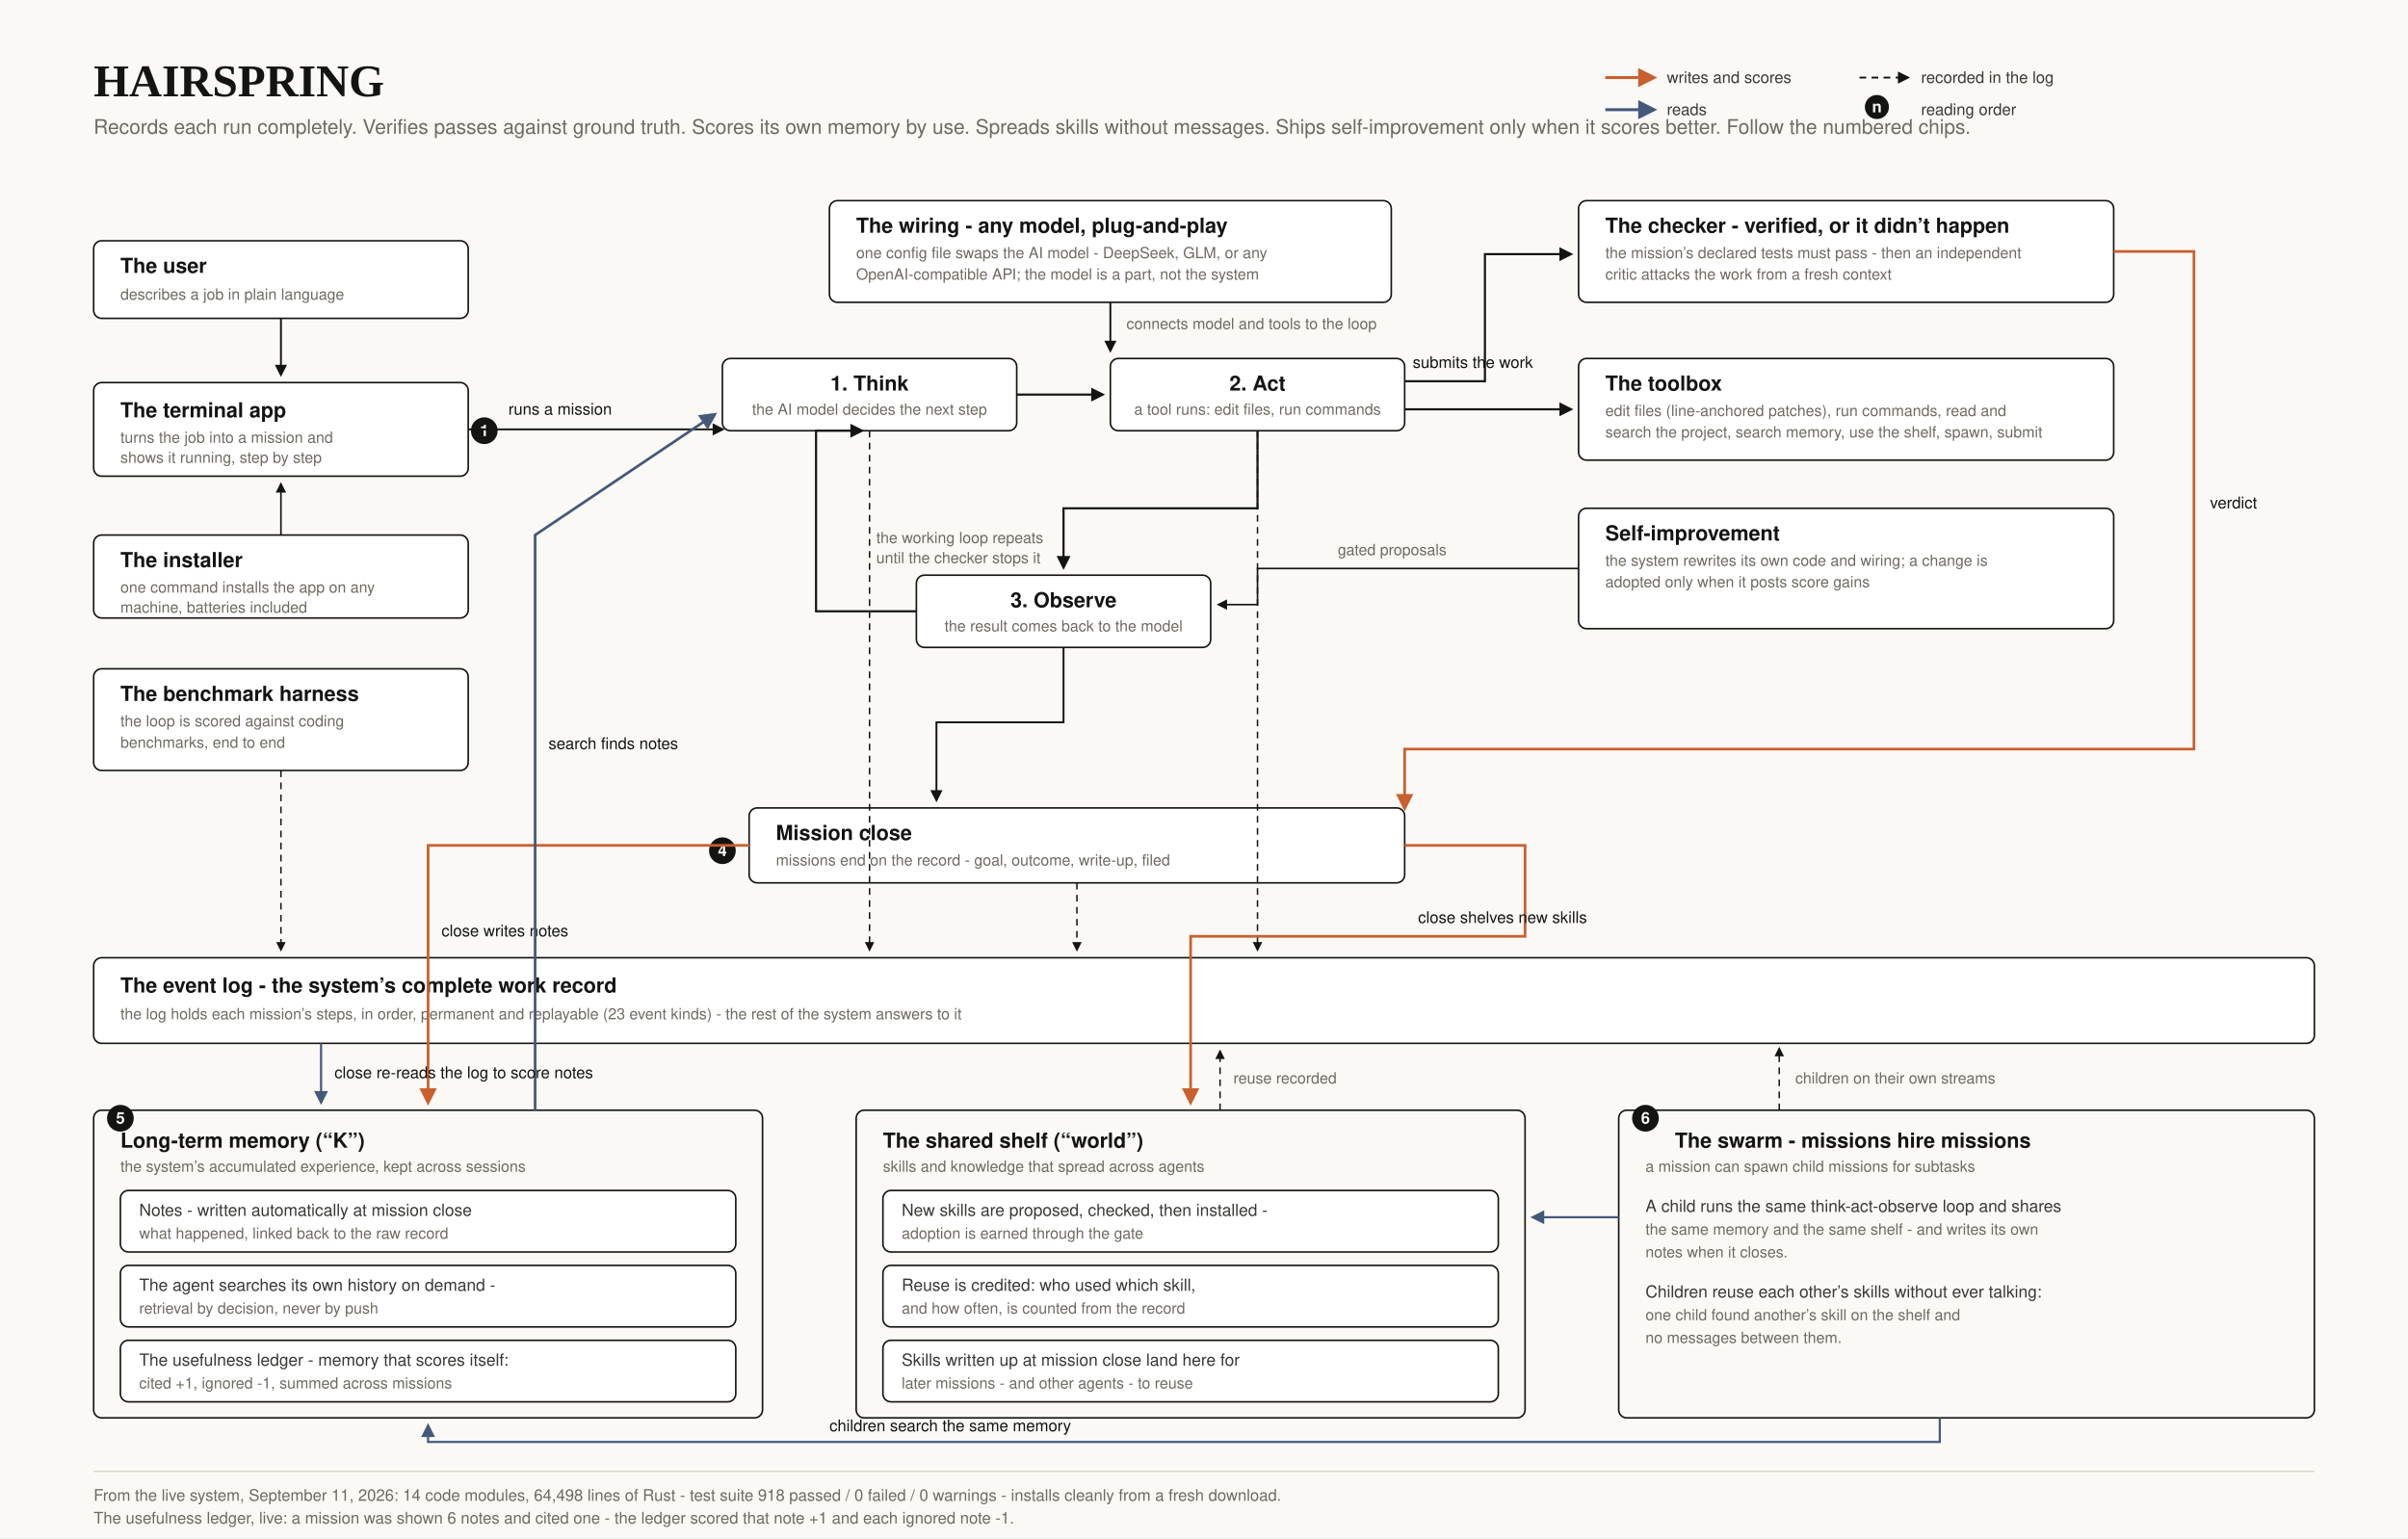
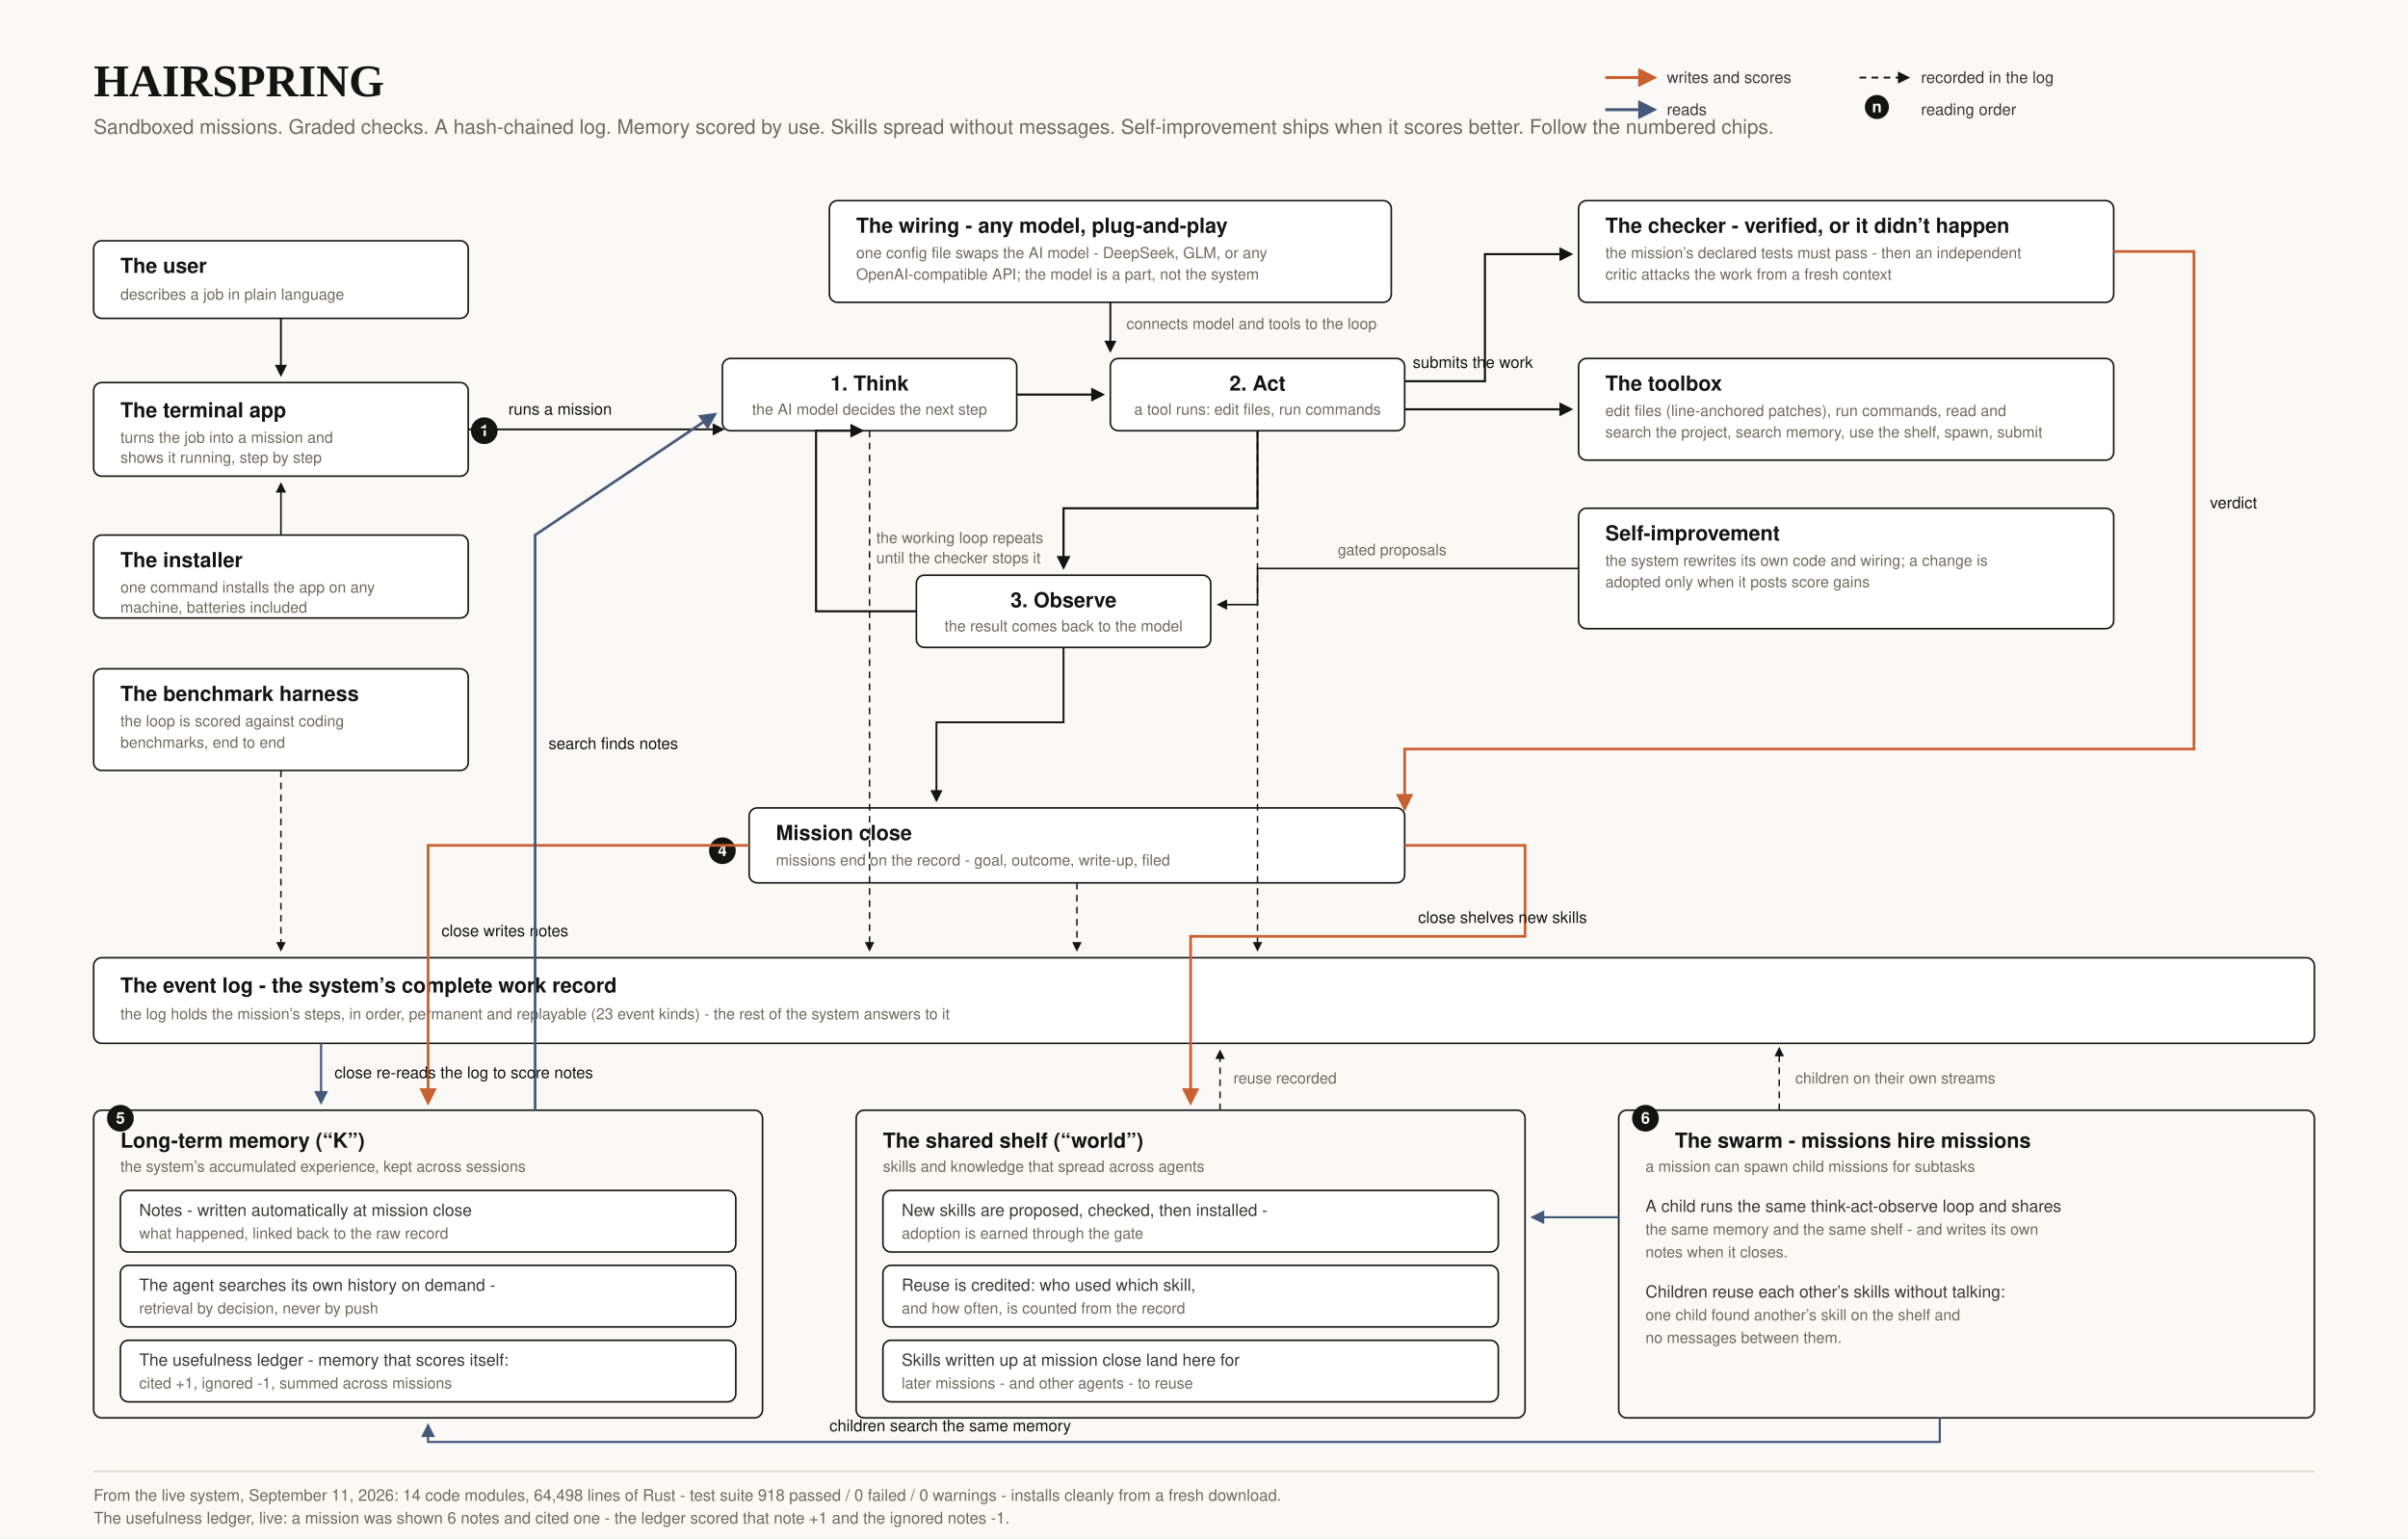
<svg xmlns="http://www.w3.org/2000/svg" width="1800" height="1150" viewBox="0 0 1800 1150" font-family="Helvetica, Arial, sans-serif">
  <defs>
    <marker id="ink" viewBox="0 0 10 10" refX="8" refY="5" markerWidth="6.5" markerHeight="6.5" orient="auto-start-reverse">
      <path d="M0,0 L10,5 L0,10 z" fill="#141413" />
    </marker>
    <marker id="clay" viewBox="0 0 10 10" refX="8" refY="5" markerWidth="6.5" markerHeight="6.5" orient="auto-start-reverse">
      <path d="M0,0 L10,5 L0,10 z" fill="#C9602F" />
    </marker>
    <marker id="slate" viewBox="0 0 10 10" refX="8" refY="5" markerWidth="6.5" markerHeight="6.5" orient="auto-start-reverse">
      <path d="M0,0 L10,5 L0,10 z" fill="#44597A" />
    </marker>
  </defs>
  <style>
  .h1{font:600 34px Georgia, 'Times New Roman', serif;fill:#141413}
  .sub{font-size:15px;fill:#6E6A61}
  .t{font-size:15.5px;font-weight:bold;fill:#141413}
  .b{font-size:12.5px;fill:#3A3835}
  .s{font-size:11.5px;fill:#6E6A61}
  .lab{font-size:12px;fill:#141413}
  .chip{font-size:12px;font-weight:bold;fill:#FAF9F5}
  .leg{font-size:12px;fill:#3A3835}
  .foot{font-size:12px;fill:#6E6A61}
  .box{fill:#FFFFFF;stroke:#141413;stroke-width:1.2}
  .plane{fill:none;stroke:#141413;stroke-width:1.2}
</style>
  <rect width="1800" height="1150" fill="#FAF9F5" />
  <text x="70" y="72" class="h1">HAIRSPRING</text>
-   <text x="70" y="100" class="sub">Records each run completely. Verifies passes against ground truth. Scores its own memory by use. Spreads skills without messages. Ships self-improvement only when it scores better. Follow the numbered chips.</text>
+   <text x="70" y="100" class="sub">Sandboxed missions. Graded checks. A hash-chained log. Memory scored by use. Skills spread without messages. Self-improvement ships when it scores better. Follow the numbered chips.</text>
  <line x1="1200" y1="58" x2="1236" y2="58" stroke="#C9602F" stroke-width="2.2" marker-end="url(#clay)" />
  <text x="1246" y="62" class="leg">writes and scores</text>
  <line x1="1200" y1="82" x2="1236" y2="82" stroke="#44597A" stroke-width="2.2" marker-end="url(#slate)" />
  <text x="1246" y="86" class="leg">reads</text>
  <line x1="1390" y1="58" x2="1426" y2="58" stroke="#141413" stroke-width="1.4" stroke-dasharray="5 4" marker-end="url(#ink)" />
  <text x="1436" y="62" class="leg">recorded in the log</text>
  <circle cx="1403" cy="80" r="9" fill="#141413" />
  <text x="1403" y="84" text-anchor="middle" class="chip">n</text>
  <text x="1436" y="86" class="leg">reading order</text>
  <rect x="70" y="180" width="280" height="58" rx="6" class="box" />
  <text x="90" y="204" class="t">The user</text>
  <text x="90" y="224" class="s">describes a job in plain language</text>
  <rect x="70" y="286" width="280" height="70" rx="6" class="box" />
  <text x="90" y="312" class="t">The terminal app</text>
  <text x="90" y="331" class="s">turns the job into a mission and</text>
  <text x="90" y="346" class="s">shows it running, step by step</text>
  <line x1="210" y1="238" x2="210" y2="280" stroke="#141413" stroke-width="1.4" marker-end="url(#ink)" />
  <circle cx="362" cy="322" r="10" fill="#141413" />
  <text x="362" y="326" text-anchor="middle" class="chip">1</text>
  <line x1="350" y1="321" x2="540" y2="321" stroke="#141413" stroke-width="1.4" marker-end="url(#ink)" />
  <text x="380" y="310" class="lab">runs a mission</text>
  <rect x="70" y="400" width="280" height="62" rx="6" class="box" />
  <text x="90" y="424" class="t">The installer</text>
  <text x="90" y="443" class="s">one command installs the app on any</text>
  <text x="90" y="458" class="s">machine, batteries included</text>
  <line x1="210" y1="400" x2="210" y2="362" stroke="#141413" stroke-width="1.2" marker-end="url(#ink)" />
  <rect x="70" y="500" width="280" height="76" rx="6" class="box" />
  <text x="90" y="524" class="t">The benchmark harness</text>
  <text x="90" y="543" class="s">the loop is scored against coding</text>
  <text x="90" y="559" class="s">benchmarks, end to end</text>
  <line x1="210" y1="576" x2="210" y2="710" stroke="#141413" stroke-width="1.1" stroke-dasharray="5 4" marker-end="url(#ink)" />
  <rect x="620" y="150" width="420" height="76" rx="6" class="box" />
  <text x="640" y="174" class="t">The wiring - any model, plug-and-play</text>
  <text x="640" y="193" class="s">one config file swaps the AI model - DeepSeek, GLM, or any</text>
  <text x="640" y="209" class="s">OpenAI-compatible API; the model is a part, not the system</text>
  <line x1="830" y1="226" x2="830" y2="262" stroke="#141413" stroke-width="1.4" marker-end="url(#ink)" />
  <text x="842" y="246" class="s">connects model and tools to the loop</text>
  <circle cx="560" cy="300" r="10" fill="#141413" />
  <text x="560" y="304" text-anchor="middle" class="chip">2</text>
  <rect x="540" y="268" width="220" height="54" rx="6" class="box" />
  <text x="650" y="292" text-anchor="middle" class="t">1. Think</text>
  <text x="650" y="310" text-anchor="middle" class="s">the AI model decides the next step</text>
  <rect x="830" y="268" width="220" height="54" rx="6" class="box" />
  <text x="940" y="292" text-anchor="middle" class="t">2. Act</text>
  <text x="940" y="310" text-anchor="middle" class="s">a tool runs: edit files, run commands</text>
  <rect x="685" y="430" width="220" height="54" rx="6" class="box" />
  <text x="795" y="454" text-anchor="middle" class="t">3. Observe</text>
  <text x="795" y="472" text-anchor="middle" class="s">the result comes back to the model</text>
  <line x1="760" y1="295" x2="824" y2="295" stroke="#141413" stroke-width="1.6" marker-end="url(#ink)" />
  <path d="M 940 322 L 940 380 L 795 380 L 795 424" fill="none" stroke="#141413" stroke-width="1.6" marker-end="url(#ink)" />
  <path d="M 685 457 L 610 457 L 610 322 L 644 322" fill="none" stroke="#141413" stroke-width="1.6" marker-end="url(#ink)" />
  <text x="655" y="406" class="s">the working loop repeats</text>
  <text x="655" y="421" class="s">until the checker stops it</text>
  <rect x="1180" y="268" width="400" height="76" rx="6" class="box" />
  <text x="1200" y="292" class="t">The toolbox</text>
  <text x="1200" y="311" class="s">edit files (line-anchored patches), run commands, read and</text>
  <text x="1200" y="327" class="s">search the project, search memory, use the shelf, spawn, submit</text>
  <line x1="1050" y1="306" x2="1174" y2="306" stroke="#141413" stroke-width="1.6" marker-end="url(#ink)" />
  <circle cx="1200" cy="182" r="10" fill="#141413" />
  <text x="1200" y="186" text-anchor="middle" class="chip">3</text>
  <rect x="1180" y="150" width="400" height="76" rx="6" class="box" />
  <text x="1200" y="174" class="t">The checker - verified, or it didn’t happen</text>
  <text x="1200" y="193" class="s">the mission’s declared tests must pass - then an independent</text>
  <text x="1200" y="209" class="s">critic attacks the work from a fresh context</text>
  <path d="M 1050 285 L 1110 285 L 1110 190 L 1174 190" fill="none" stroke="#141413" stroke-width="1.6" marker-end="url(#ink)" />
  <text x="1056" y="275" class="lab">submits the work</text>
  <path d="M 1580 188 L 1640 188 L 1640 560 L 1050 560 L 1050 604" fill="none" stroke="#C9602F" stroke-width="2" marker-end="url(#clay)" />
  <text x="1652" y="380" class="lab" fill="#C9602F">verdict</text>
  <rect x="1180" y="380" width="400" height="90" rx="6" class="box" />
  <text x="1200" y="404" class="t">Self-improvement</text>
  <text x="1200" y="423" class="s">the system rewrites its own code and wiring; a change is</text>
  <text x="1200" y="439" class="s">adopted only when it posts score gains</text>
  <path d="M 1180 425 L 940 425 L 940 452 L 911 452" fill="none" stroke="#141413" stroke-width="1.2" marker-end="url(#ink)" />
  <text x="1000" y="415" class="s">gated proposals</text>
  <circle cx="540" cy="636" r="10" fill="#141413" />
  <text x="540" y="640" text-anchor="middle" class="chip">4</text>
  <rect x="560" y="604" width="490" height="56" rx="6" class="box" />
  <text x="580" y="628" class="t">Mission close</text>
  <text x="580" y="647" class="s">missions end on the record - goal, outcome, write-up, filed</text>
  <path d="M 795 484 L 795 540 L 700 540 L 700 598" fill="none" stroke="#141413" stroke-width="1.4" marker-end="url(#ink)" />
  <rect x="70" y="716" width="1660" height="64" rx="6" class="box" />
  <text x="90" y="742" class="t">The event log - the system’s complete work record</text>
-   <text x="90" y="762" class="s">the log holds each mission’s steps, in order, permanent and replayable (23 event kinds) - the rest of the system answers to it</text>
+   <text x="90" y="762" class="s">the log holds the mission’s steps, in order, permanent and replayable (23 event kinds) - the rest of the system answers to it</text>
  <line x1="650" y1="322" x2="650" y2="710" stroke="#141413" stroke-width="1.1" stroke-dasharray="5 4" marker-end="url(#ink)" />
  <line x1="940" y1="322" x2="940" y2="710" stroke="#141413" stroke-width="1.1" stroke-dasharray="5 4" marker-end="url(#ink)" />
  <line x1="805" y1="660" x2="805" y2="710" stroke="#141413" stroke-width="1.1" stroke-dasharray="5 4" marker-end="url(#ink)" />
  <circle cx="90" cy="836" r="10" fill="#141413" />
  <text x="90" y="840" text-anchor="middle" class="chip">5</text>
  <rect x="70" y="830" width="500" height="230" rx="6" class="plane" />
  <text x="90" y="858" class="t">Long-term memory (“K”)</text>
  <text x="90" y="876" class="s">the system’s accumulated experience, kept across sessions</text>
  <rect x="90" y="890" width="460" height="46" rx="6" class="box" />
  <text x="104" y="909" class="b">Notes - written automatically at mission close</text>
  <text x="104" y="926" class="s">what happened, linked back to the raw record</text>
  <rect x="90" y="946" width="460" height="46" rx="6" class="box" />
  <text x="104" y="965" class="b">The agent searches its own history on demand -</text>
  <text x="104" y="982" class="s">retrieval by decision, never by push</text>
  <rect x="90" y="1002" width="460" height="46" rx="6" class="box" />
  <text x="104" y="1021" class="b">The usefulness ledger - memory that scores itself:</text>
  <text x="104" y="1038" class="s">cited +1, ignored -1, summed across missions</text>
  <rect x="640" y="830" width="500" height="230" rx="6" class="plane" />
  <text x="660" y="858" class="t">The shared shelf (“world”)</text>
  <text x="660" y="876" class="s">skills and knowledge that spread across agents</text>
  <rect x="660" y="890" width="460" height="46" rx="6" class="box" />
  <text x="674" y="909" class="b">New skills are proposed, checked, then installed -</text>
  <text x="674" y="926" class="s">adoption is earned through the gate</text>
  <rect x="660" y="946" width="460" height="46" rx="6" class="box" />
  <text x="674" y="965" class="b">Reuse is credited: who used which skill,</text>
  <text x="674" y="982" class="s">and how often, is counted from the record</text>
  <rect x="660" y="1002" width="460" height="46" rx="6" class="box" />
  <text x="674" y="1021" class="b">Skills written up at mission close land here for</text>
  <text x="674" y="1038" class="s">later missions - and other agents - to reuse</text>
  <circle cx="1230" cy="836" r="10" fill="#141413" />
  <text x="1230" y="840" text-anchor="middle" class="chip">6</text>
  <rect x="1210" y="830" width="520" height="230" rx="6" class="plane" />
  <text x="1252" y="858" class="t">The swarm - missions hire missions</text>
  <text x="1230" y="876" class="s">a mission can spawn child missions for subtasks</text>
  <text x="1230" y="906" class="b">A child runs the same think-act-observe loop and shares</text>
  <text x="1230" y="923" class="s">the same memory and the same shelf - and writes its own</text>
  <text x="1230" y="940" class="s">notes when it closes.</text>
-   <text x="1230" y="970" class="b">Children reuse each other’s skills without ever talking:</text>
+   <text x="1230" y="970" class="b">Children reuse each other’s skills without talking:</text>
  <text x="1230" y="987" class="s">one child found another’s skill on the shelf and</text>
  <text x="1230" y="1004" class="s">no messages between them.</text>
  <path d="M 560 632 L 320 632 L 320 824" fill="none" stroke="#C9602F" stroke-width="2" marker-end="url(#clay)" />
  <text x="330" y="700" class="lab" fill="#C9602F">close writes notes</text>
  <path d="M 400 830 L 400 400 L 534 310" fill="none" stroke="#44597A" stroke-width="2" marker-end="url(#slate)" />
  <text x="410" y="560" class="lab" fill="#44597A">search finds notes</text>
  <line x1="240" y1="780" x2="240" y2="824" stroke="#44597A" stroke-width="1.6" marker-end="url(#slate)" />
  <text x="250" y="806" class="lab" fill="#44597A">close re-reads the log to score notes</text>
  <path d="M 1050 632 L 1140 632 L 1140 700 L 890 700 L 890 824" fill="none" stroke="#C9602F" stroke-width="2" marker-end="url(#clay)" />
  <text x="1060" y="690" class="lab" fill="#C9602F">close shelves new skills</text>
  <path d="M 912 830 L 912 786" fill="none" stroke="#141413" stroke-width="1.1" stroke-dasharray="5 4" marker-end="url(#ink)" />
  <text x="922" y="810" class="s">reuse recorded</text>
  <line x1="1210" y1="910" x2="1146" y2="910" stroke="#44597A" stroke-width="1.6" marker-end="url(#slate)" />
  <path d="M 1450 1060 L 1450 1078 L 320 1078 L 320 1066" fill="none" stroke="#44597A" stroke-width="1.6" marker-end="url(#slate)" />
  <text x="620" y="1070" class="lab" fill="#44597A">children search the same memory</text>
  <path d="M 1330 830 L 1330 800 L 1330 784" fill="none" stroke="#141413" stroke-width="1.1" stroke-dasharray="5 4" marker-end="url(#ink)" />
  <text x="1342" y="810" class="s">children on their own streams</text>
  <line x1="70" y1="1100" x2="1730" y2="1100" stroke="#D8D3C8" stroke-width="1" />
  <text x="70" y="1122" class="foot">From the live system, September 11, 2026: 14 code modules, 64,498 lines of Rust - test suite 918 passed / 0 failed / 0 warnings - installs cleanly from a fresh download.</text>
-   <text x="70" y="1139" class="foot">The usefulness ledger, live: a mission was shown 6 notes and cited one - the ledger scored that note +1 and each ignored note -1.</text>
+   <text x="70" y="1139" class="foot">The usefulness ledger, live: a mission was shown 6 notes and cited one - the ledger scored that note +1 and the ignored notes -1.</text>
</svg>
